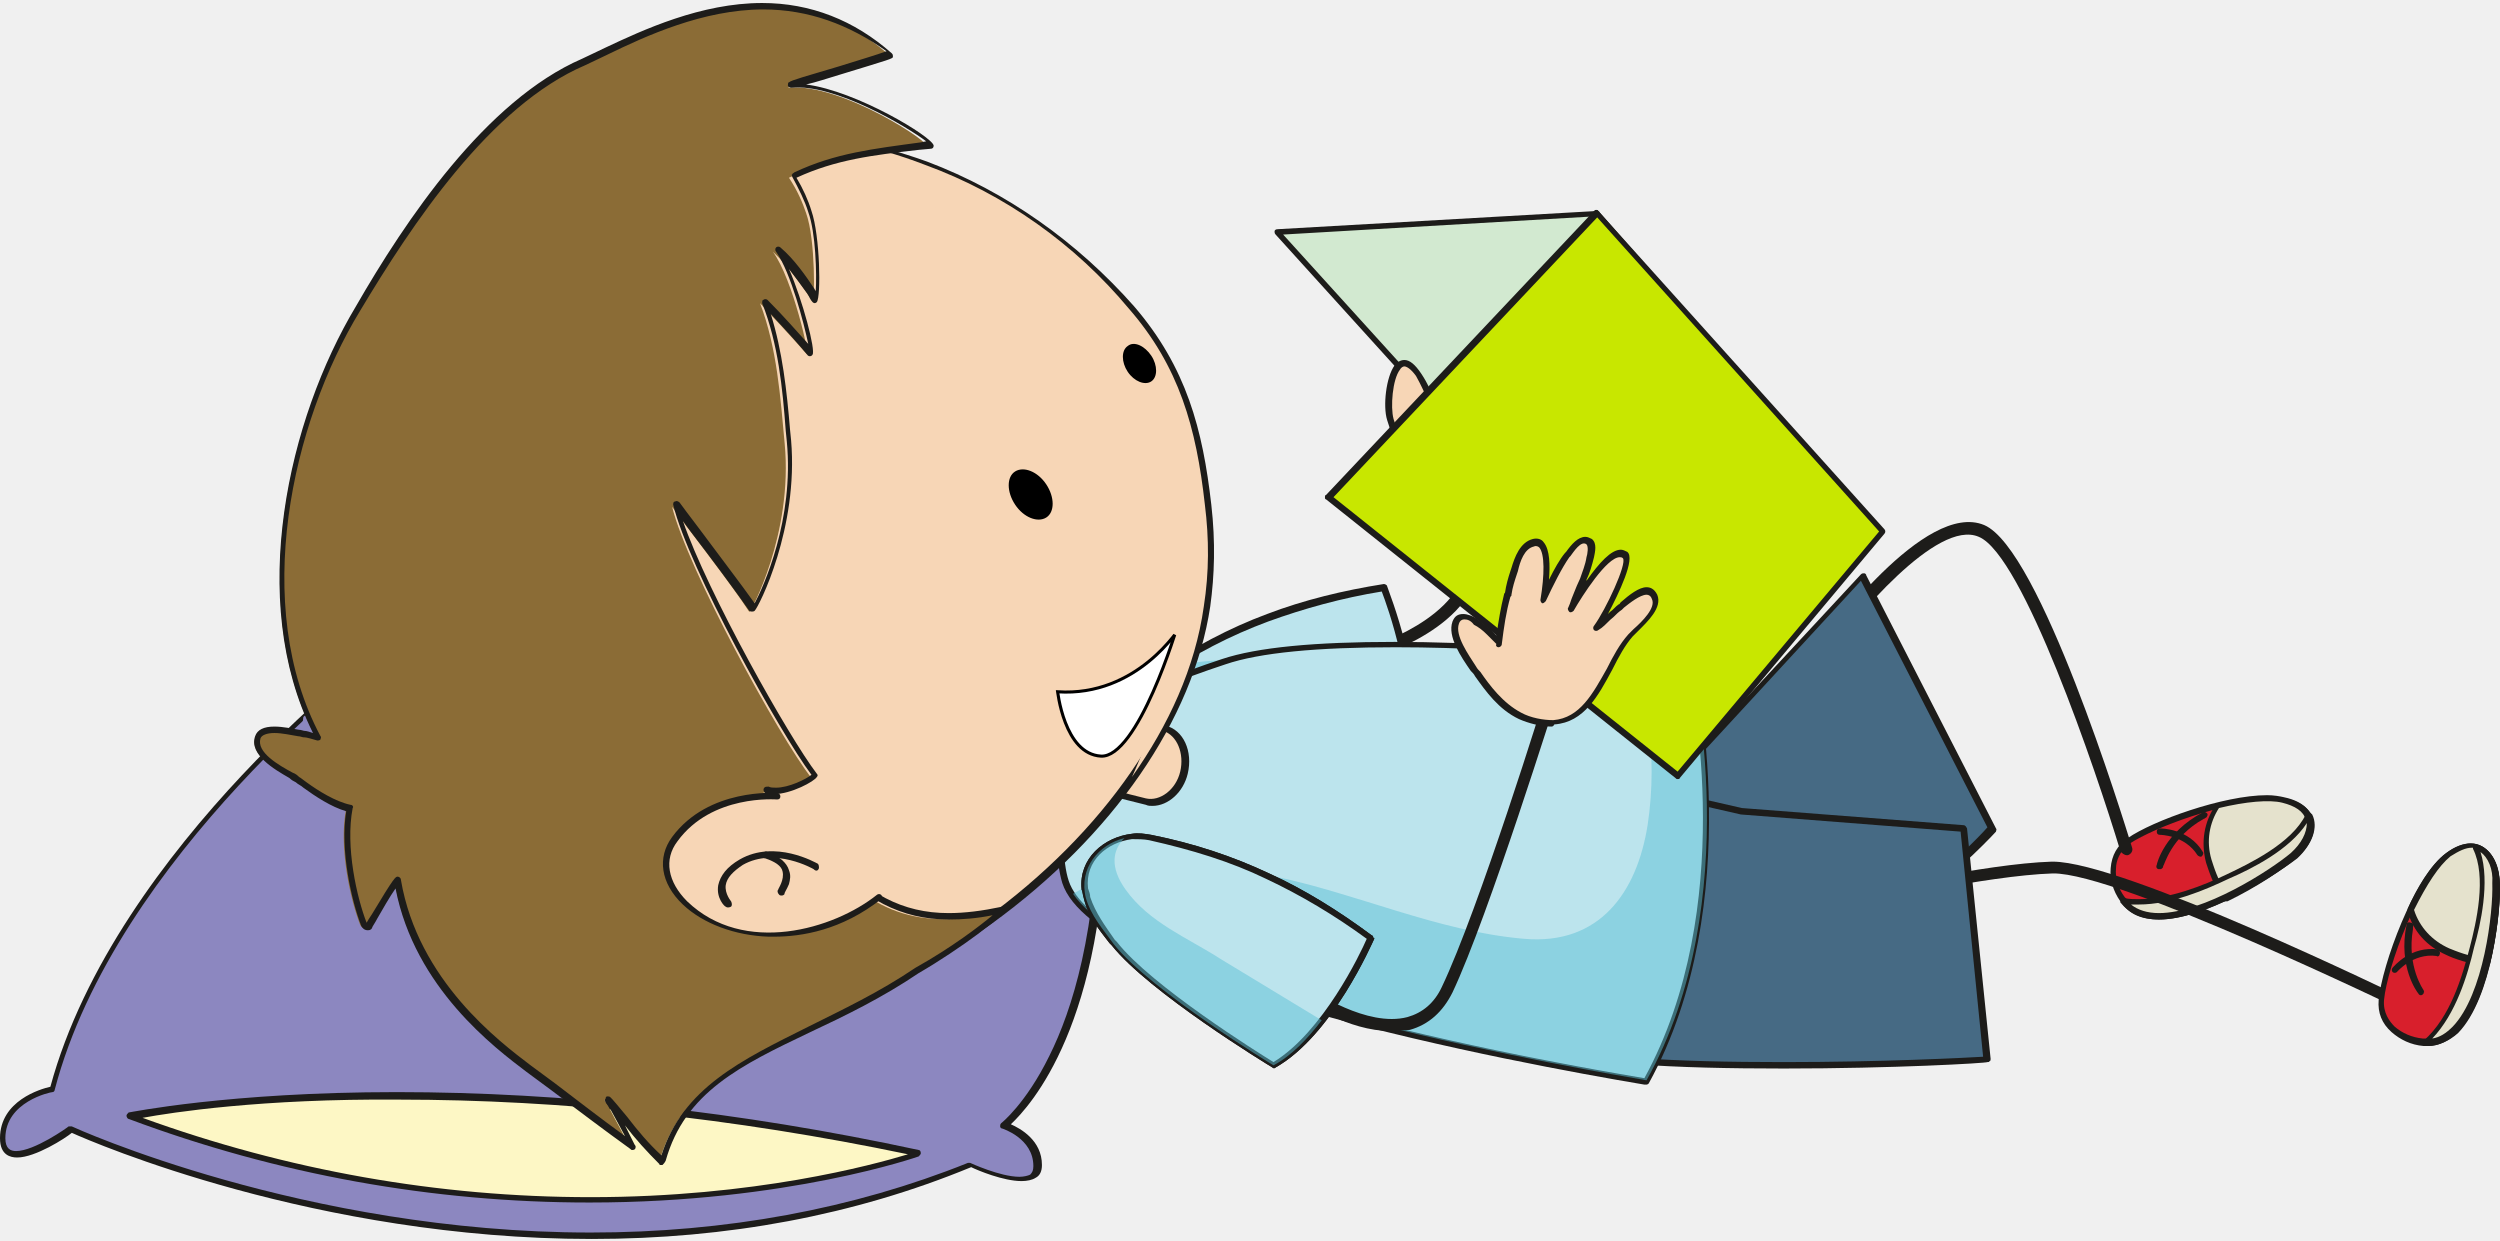
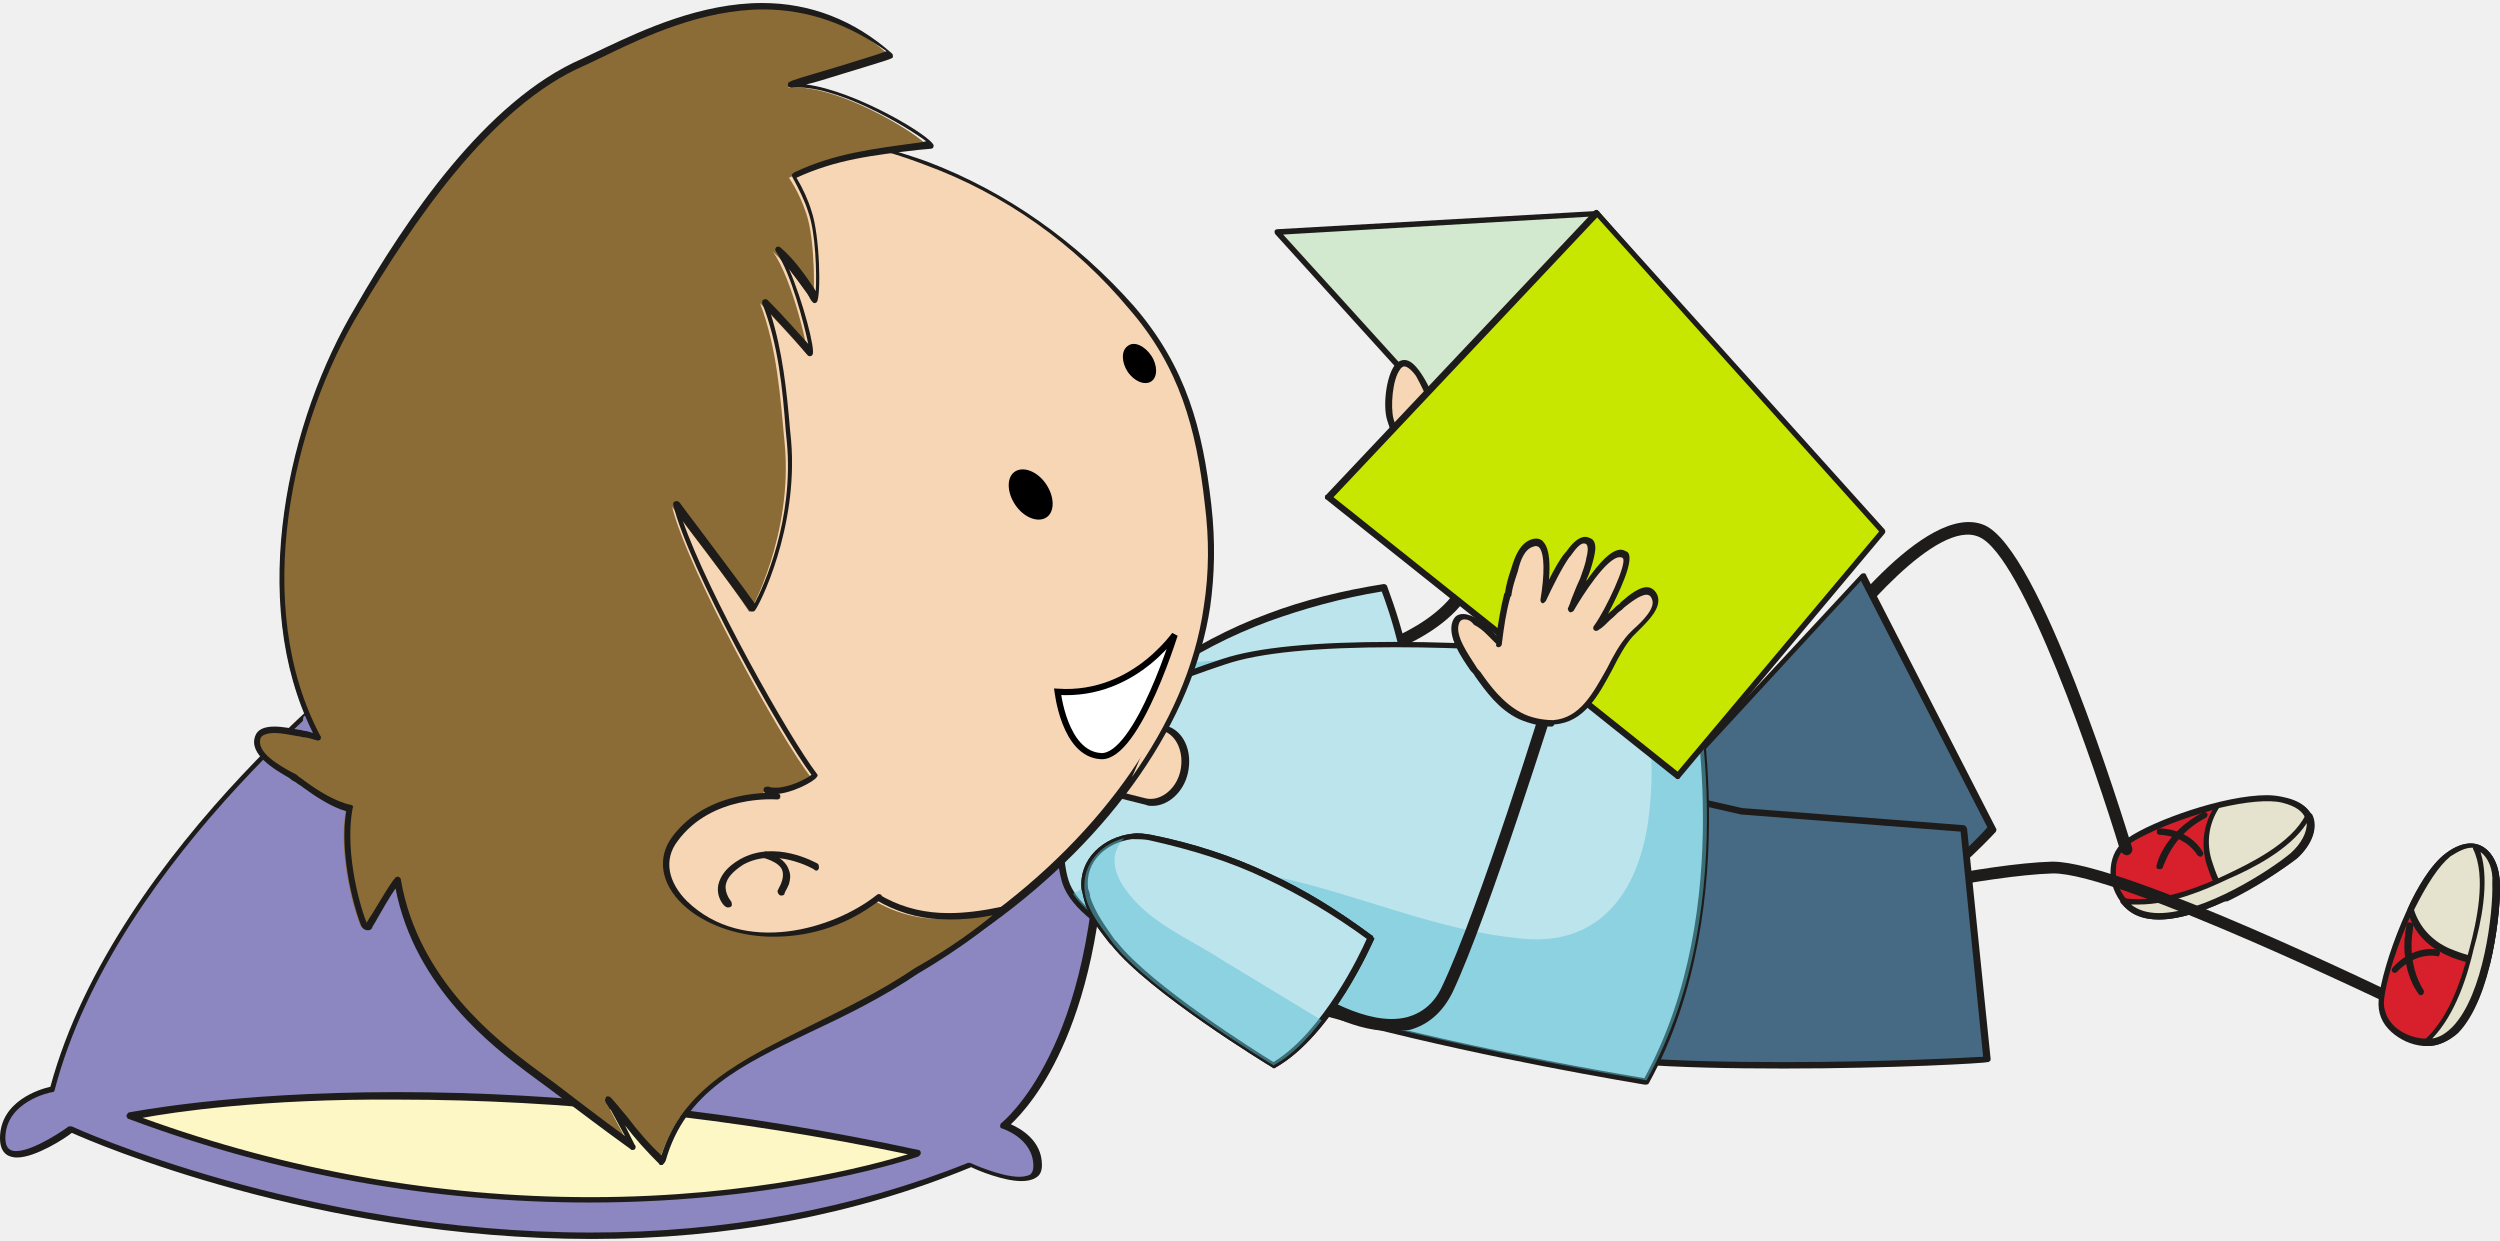
<svg xmlns="http://www.w3.org/2000/svg" width="405" height="201" viewBox="0 0 405 201" fill="none">
  <path d="M344.014 145.838C341.93 142.712 341.582 138.37 344.882 136.113C349.397 132.987 363.637 128.125 369.889 129.514C375.793 130.903 374.925 135.418 371.451 138.37C366.763 142.538 349.223 153.478 344.014 145.838Z" fill="#D81F2C" />
  <path d="M349.745 148.963C346.966 148.963 344.882 147.921 343.493 146.185C343.493 146.185 343.493 146.185 343.493 146.011C342.277 144.275 341.756 142.364 341.93 140.628C342.104 138.544 342.972 136.981 344.709 135.765C348.703 132.987 360.164 128.819 367.284 128.819C368.326 128.819 369.368 128.993 370.062 129.166C373.362 129.861 374.404 131.598 374.577 132.64C375.098 134.55 374.057 136.981 371.799 138.891C367.805 142.364 357.038 148.963 349.745 148.963ZM367.11 129.861C360.164 129.861 349.05 134.029 345.056 136.634C343.319 137.849 342.798 139.586 342.798 140.628C342.625 142.191 343.146 143.927 344.188 145.317L344.361 145.49C345.403 147.053 347.313 147.921 349.745 147.921C357.038 147.921 367.805 140.975 371.104 138.023C373.015 136.286 374.057 134.376 373.536 132.813C373.188 131.424 371.799 130.556 369.715 130.035C369.02 130.035 368.152 129.861 367.11 129.861Z" fill="#1D1C1A" />
  <path d="M369.889 129.687C367.284 128.993 363.29 129.514 359.122 130.556C357.385 132.987 356.864 136.286 357.733 139.586C358.254 141.322 359.122 143.754 360.511 145.49C365.2 143.233 369.541 140.281 371.451 138.544C374.925 135.592 375.793 131.077 369.889 129.687Z" fill="#E5E2CD" />
  <path d="M360.511 146.011C360.337 146.011 360.164 146.011 360.164 145.838C358.601 143.58 357.733 140.801 357.385 139.76C356.517 136.46 357.038 133.161 358.948 130.382C358.948 130.208 359.122 130.208 359.296 130.208C363.984 128.993 367.805 128.646 370.236 129.34C373.535 130.035 374.577 131.771 374.751 132.813C375.272 134.723 374.23 137.155 371.972 139.065C369.889 140.801 365.547 143.754 360.858 146.011C360.685 146.011 360.511 146.011 360.511 146.011ZM359.469 130.903C357.906 133.334 357.385 136.286 358.254 139.239C358.601 140.28 359.296 142.712 360.685 144.622C365.2 142.364 369.194 139.76 371.104 138.023C373.014 136.286 374.056 134.376 373.535 132.813C373.188 131.424 371.799 130.556 369.715 130.035C367.631 129.514 363.811 129.861 359.469 130.903Z" fill="#1D1C1A" />
  <path d="M360.858 142.017C364.852 140.107 371.625 136.807 373.883 132.119C374.925 134.029 373.709 136.634 371.451 138.544C366.936 142.538 349.397 153.305 344.014 145.838C349.571 146.879 355.996 144.275 360.858 142.017Z" fill="#E5E2CD" />
  <path d="M349.744 148.963C346.966 148.963 344.882 148.095 343.666 146.185C343.493 146.011 343.493 145.838 343.666 145.664C343.84 145.49 344.014 145.49 344.187 145.49C344.882 145.664 345.75 145.664 346.445 145.664C351.481 145.664 357.038 143.406 360.685 141.67C364.332 139.933 371.278 136.634 373.535 131.945C373.535 131.771 373.709 131.598 374.056 131.598C374.23 131.598 374.404 131.771 374.577 131.945C375.619 134.029 374.577 136.807 372.146 139.065C367.805 142.364 357.038 148.963 349.744 148.963ZM345.229 146.532C346.271 147.4 347.834 147.921 349.744 147.921C357.038 147.921 367.805 140.975 371.104 138.197C372.841 136.634 373.709 134.897 373.709 133.334C370.93 137.676 364.679 140.801 361.032 142.364C357.385 144.101 351.828 146.532 346.445 146.532C346.098 146.532 345.577 146.532 345.229 146.532Z" fill="#1D1C1A" />
  <path d="M356.691 138.718C356.517 138.891 356.17 138.718 355.996 138.544C353.912 135.244 349.918 135.244 349.918 135.244C349.571 135.244 349.397 135.071 349.397 134.723C349.397 134.376 349.571 134.203 349.918 134.203C350.092 134.203 354.607 134.203 356.864 138.023C357.038 138.197 356.864 138.544 356.691 138.718Z" fill="#1D1C1A" />
  <path d="M350.092 140.802C349.918 140.802 349.918 140.802 349.745 140.802C349.397 140.802 349.224 140.454 349.397 140.107C349.397 139.933 350.613 134.897 356.864 131.598C357.038 131.424 357.385 131.598 357.559 131.771C357.733 131.945 357.559 132.292 357.385 132.466C357.212 132.466 357.212 132.64 357.038 132.64C351.655 135.592 350.613 140.281 350.439 140.281C350.439 140.628 350.266 140.628 350.092 140.802Z" fill="#1D1C1A" />
  <path d="M344.535 138.544C344.188 138.544 343.667 138.197 343.493 137.849C339.499 124.651 327.69 89.92 320.57 86.968C313.798 84.016 300.426 100.166 295.737 106.591C295.39 107.112 294.869 107.112 294.348 106.765C293.827 106.417 293.827 105.897 294.174 105.376C295.911 102.944 311.887 81.064 321.439 85.058C330.469 88.878 343.84 132.292 345.403 137.328C345.577 137.849 345.23 138.37 344.709 138.544H344.535Z" fill="#1D1C1A" />
  <path d="M270.21 127.256L301.642 93.393L322.654 134.376C322.654 134.376 302.163 157.473 279.414 159.035C256.839 160.598 270.21 127.256 270.21 127.256Z" fill="#466A84" />
  <path d="M277.851 159.556C273.336 159.556 270.036 157.994 268.126 155.041C262.222 146.359 269.515 127.951 269.863 127.083C269.863 127.083 269.863 126.909 270.036 126.909L301.468 93.046C301.642 92.872 301.816 92.872 301.989 92.872C302.163 92.872 302.337 93.046 302.337 93.22L323.349 134.203C323.523 134.376 323.349 134.55 323.349 134.724C323.175 134.897 302.337 157.994 279.935 159.556C278.893 159.383 278.372 159.556 277.851 159.556ZM270.731 127.43C270.21 128.819 263.611 146.359 268.994 154.347C271.078 157.299 274.551 158.688 279.414 158.341C300.253 156.778 319.702 136.634 321.96 134.029L301.468 94.088L270.731 127.43Z" fill="#1D1C1A" />
  <path d="M389.859 163.898C389.686 163.898 389.512 163.898 389.338 163.724C388.817 163.551 343.146 141.322 332.552 141.496C321.786 141.843 301.989 146.359 301.815 146.532C301.294 146.706 300.773 146.359 300.6 145.838C300.426 145.317 300.773 144.796 301.294 144.622C302.163 144.448 321.438 139.933 332.379 139.586H332.552C344.014 139.586 388.123 161.119 390.033 161.988C390.554 162.161 390.727 162.856 390.554 163.377C390.554 163.724 390.206 163.898 389.859 163.898Z" fill="#1D1C1A" />
  <path d="M392.811 168.934H392.638C388.991 168.587 385.518 166.155 385.865 162.161C386.386 156.778 391.596 142.538 396.632 138.718C401.494 135.071 404.273 138.544 404.446 143.233C404.794 149.137 402.015 169.629 392.811 168.934Z" fill="#D81F2C" />
  <path d="M393.332 169.455C393.158 169.455 392.985 169.455 392.811 169.455H392.637C390.554 169.281 388.817 168.413 387.428 167.197C385.865 165.808 385.17 164.071 385.344 161.988C385.865 156.431 391.075 142.017 396.284 138.197C397.674 137.155 399.063 136.634 400.278 136.634C402.883 136.634 404.793 139.239 404.967 143.059C405.141 147.227 403.752 161.467 398.195 167.197C396.805 168.587 395.069 169.455 393.332 169.455ZM400.278 137.502C399.236 137.502 398.195 138.023 396.805 138.891C391.943 142.538 386.733 156.604 386.212 161.988C386.039 164.071 387.08 165.461 387.949 166.329C389.164 167.371 390.727 168.066 392.464 168.239H392.637C394.374 168.413 395.937 167.718 397.326 166.155C402.362 160.946 403.925 147.574 403.752 142.885C403.925 140.281 402.71 137.502 400.278 137.502Z" fill="#1D1C1A" />
  <path d="M396.632 138.544C394.548 140.107 392.291 143.58 390.554 147.4C391.422 150.353 393.506 152.784 396.632 154.173C398.369 154.868 400.626 155.736 402.884 155.91C404.099 150.874 404.62 145.664 404.446 143.059C404.273 138.37 401.494 134.897 396.632 138.544Z" fill="#E5E2CD" />
  <path d="M402.883 156.431C400.105 156.257 397.326 155.215 396.284 154.694C393.159 153.305 390.901 150.874 390.033 147.574C390.033 147.4 390.033 147.4 390.033 147.227C391.422 144.101 393.68 140.107 396.284 138.197C397.674 137.155 399.063 136.634 400.278 136.634C402.883 136.634 404.794 139.239 404.967 143.059C405.141 145.664 404.62 150.874 403.404 156.083C403.404 156.257 403.057 156.431 402.883 156.431ZM391.075 147.4C391.943 150.179 394.027 152.436 396.805 153.652C397.674 153.999 400.105 155.041 402.536 155.215C403.752 150.353 404.099 145.49 404.099 142.885C403.925 140.107 402.883 137.328 400.452 137.328C399.41 137.328 398.368 137.849 396.979 138.718C395.069 140.281 393.159 143.233 391.075 147.4Z" fill="#1D1C1A" />
  <path d="M400.452 153.478C401.494 149.311 403.23 141.843 400.973 137.155C403.057 137.676 404.446 140.107 404.446 143.059C404.62 149.137 402.015 169.455 392.811 168.934C397.152 165.113 399.236 158.515 400.452 153.478Z" fill="#E5E2CD" />
  <path d="M393.332 169.455C393.158 169.455 392.985 169.455 392.985 169.455C392.811 169.455 392.638 169.281 392.464 169.108C392.464 168.934 392.464 168.76 392.638 168.587C396.979 164.766 398.889 158.167 400.105 153.478C401.147 149.484 402.883 142.017 400.626 137.502C400.626 137.328 400.626 137.155 400.626 136.981C400.799 136.807 400.973 136.807 401.147 136.807C403.404 137.328 404.967 139.76 404.967 143.233C405.141 147.4 403.752 161.64 398.195 167.371C396.805 168.587 395.069 169.455 393.332 169.455ZM401.841 138.023C403.404 142.885 401.841 149.832 400.799 153.478C399.757 157.994 397.847 164.245 394.027 168.239C395.242 168.066 396.284 167.371 397.326 166.329C402.362 161.119 403.925 147.748 403.752 143.059C403.925 140.802 403.057 138.891 401.841 138.023Z" fill="#1D1C1A" />
  <path d="M395.242 154.52C395.242 154.868 394.895 155.041 394.721 154.868C390.901 154.347 388.296 157.473 388.296 157.473C388.122 157.646 387.775 157.646 387.601 157.473C387.428 157.299 387.428 156.952 387.601 156.778C387.775 156.604 390.554 153.131 395.069 153.826C395.069 153.999 395.416 154.347 395.242 154.52Z" fill="#1D1C1A" />
  <path d="M392.638 160.772C392.638 160.946 392.638 160.946 392.464 161.119C392.29 161.293 391.943 161.293 391.769 160.946C391.596 160.772 388.47 156.604 389.859 149.832C389.859 149.484 390.206 149.311 390.554 149.484C390.901 149.484 391.075 149.832 390.901 150.179C390.901 150.353 390.901 150.526 390.901 150.526C389.859 156.604 392.638 160.425 392.638 160.425C392.638 160.598 392.811 160.772 392.638 160.772Z" fill="#1D1C1A" />
  <path d="M235.479 134.724C235.479 134.724 237.736 170.15 265 171.886C290.875 173.623 321.96 171.712 321.96 171.712L318.139 134.376L282.019 131.424L253.886 124.999L235.479 134.724Z" fill="#466A84" />
  <path d="M288.965 173.102C280.108 173.102 271.946 172.928 265 172.407C237.562 170.67 235.131 135.071 234.958 134.724C234.958 134.55 235.131 134.376 235.305 134.203L253.712 124.478C253.886 124.478 253.886 124.478 254.06 124.478L282.192 130.903L318.139 133.682C318.313 133.682 318.486 133.855 318.66 134.203L322.481 171.539C322.481 171.712 322.48 171.886 322.307 171.886C322.307 172.06 322.133 172.06 321.96 172.06C321.786 172.233 306.678 173.102 288.965 173.102ZM235.999 134.897C236.347 138.37 239.82 169.629 265 171.365C271.946 171.886 280.108 172.06 288.965 172.06C304.768 172.06 318.486 171.365 321.265 171.191L317.618 134.724L282.018 131.945L253.886 125.52L235.999 134.897Z" fill="#1D1C1A" />
  <path d="M222.801 106.417C222.454 106.417 221.933 106.07 221.933 105.723C221.759 105.202 222.107 104.681 222.628 104.507C222.801 104.507 239.993 98.95 237.215 88.01C234.263 76.201 228.706 65.087 228.706 64.913C228.532 64.393 228.706 63.872 229.227 63.524C229.748 63.351 230.269 63.524 230.616 64.045C230.616 64.219 236.347 75.507 239.299 87.489C242.425 100.166 224.191 106.07 223.322 106.244C222.975 106.417 222.975 106.417 222.801 106.417Z" fill="#1D1C1A" />
  <path d="M206.825 37.649L262.048 98.429L300.252 81.758L258.575 34.524L206.825 37.649Z" fill="#D2E9D0" />
  <path d="M262.048 98.95C261.874 98.95 261.701 98.95 261.701 98.777L206.651 37.997C206.478 37.823 206.478 37.649 206.478 37.476C206.478 37.302 206.651 37.128 206.999 37.128L258.748 34.176C258.922 34.176 259.096 34.176 259.096 34.35L300.6 81.585C300.773 81.758 300.773 81.932 300.773 82.106C300.773 82.279 300.6 82.453 300.426 82.453L262.222 99.124C262.048 98.777 262.048 98.95 262.048 98.95ZM207.867 37.997L262.048 97.735L299.384 81.585L258.401 35.045L207.867 37.997Z" fill="#1D1C1A" />
  <path d="M233.395 72.554C233.395 72.554 229.227 81.237 225.233 68.039C224.191 64.566 226.101 54.668 229.748 60.919C232.7 65.608 230.79 64.74 234.263 66.303C237.91 67.866 236 73.423 233.395 72.554Z" fill="#F7D6B6" />
  <path d="M230.095 75.854C228.011 75.854 226.275 73.249 224.712 68.039C224.017 65.782 224.538 61.093 225.927 59.183C226.448 58.488 227.143 58.315 227.49 58.315C228.359 58.315 229.227 59.009 230.269 60.572C231.311 62.135 231.658 63.177 232.005 63.698C232.526 64.74 232.526 64.74 234.437 65.608L234.61 65.782C236.694 66.65 237.041 68.734 236.694 70.297C236.347 72.034 234.958 73.423 233.568 73.249C233.221 73.944 231.832 75.854 230.095 75.854ZM227.49 59.356C227.317 59.356 226.969 59.53 226.796 59.877C225.58 61.44 225.233 65.956 225.754 67.866C227.664 73.944 229.227 74.812 230.095 74.812C231.311 74.812 232.526 72.902 232.874 72.207C233.047 72.034 233.221 71.86 233.395 72.034C234.263 72.381 235.305 71.339 235.652 69.95C235.826 68.734 235.652 67.345 234.089 66.65L233.916 66.476C231.658 65.434 231.658 65.434 230.964 64.045C230.616 63.351 230.269 62.482 229.401 60.919C228.532 59.704 227.838 59.356 227.49 59.356Z" fill="#1D1C1A" />
  <path d="M62.864 104.681C62.864 104.681 18.929 137.155 8.509 176.575C8.509 176.575 0.521 178.138 0.521 184.563C0.521 190.988 11.461 183 11.461 183C11.461 183 85.786 217.384 157.159 188.904C157.159 188.904 168.1 193.94 168.1 188.904C168.1 183.868 162.543 182.479 162.543 182.479C162.543 182.479 178.519 170.497 178.519 130.035C178.693 89.746 62.864 104.681 62.864 104.681Z" fill="#8C87C0" />
  <path d="M95.859 200.713C51.229 200.713 15.108 185.084 11.635 183.521C10.593 184.389 5.731 187.515 2.779 187.515C1.737 187.515 0 187.168 0 184.389C0 178.311 6.599 176.401 8.162 176.054C18.755 136.981 62.169 104.507 62.69 104.16C62.69 104.16 62.864 104.16 62.864 103.986C63.037 103.986 84.05 101.208 108.014 101.208C127.811 101.208 143.961 102.944 155.77 106.591C171.399 111.28 179.214 119.094 179.214 129.861C179.214 165.808 166.884 179.18 163.758 182.132C165.321 182.826 168.794 184.737 168.794 188.731C168.794 189.773 168.447 190.467 167.752 190.815C167.231 191.162 166.363 191.336 165.495 191.336C162.543 191.336 158.375 189.599 157.333 189.078C138.404 196.893 117.739 200.713 95.859 200.713ZM11.461 182.479H11.635C11.982 182.653 49.319 199.671 95.685 199.671C117.566 199.671 138.231 195.851 156.812 188.383C156.986 188.383 157.159 188.383 157.159 188.383C157.159 188.383 162.022 190.641 165.148 190.641C165.842 190.641 166.537 190.467 166.884 190.294C167.231 189.946 167.405 189.599 167.405 188.904C167.405 184.389 162.369 182.826 162.369 182.826C162.195 182.826 162.022 182.653 162.022 182.479C162.022 182.305 162.022 182.132 162.195 181.958C162.195 181.958 166.189 178.832 170.01 171.018C173.657 163.724 177.824 150.7 177.824 130.035C177.824 107.112 139.62 102.423 107.667 102.423C84.918 102.423 64.6 104.855 62.864 105.028C60.432 106.765 18.755 138.718 8.856 176.575C8.856 176.748 8.683 176.922 8.509 176.922C8.162 176.922 0.868 178.485 0.868 184.389C0.868 186.126 1.737 186.473 2.605 186.473C5.557 186.473 10.94 182.653 11.114 182.479C11.288 182.479 11.461 182.479 11.461 182.479Z" fill="#1D1C1A" />
  <path d="M103.499 184.389C118.086 184.563 131.458 178.659 143.267 170.497C155.249 162.335 167.058 152.61 175.219 140.454C176.435 138.718 177.477 136.981 178.519 135.071C178.519 133.508 178.693 131.771 178.693 130.035C178.693 89.573 62.864 104.507 62.864 104.507C62.864 104.507 56.959 108.849 49.145 116.142C44.803 148.79 67.379 183.868 103.499 184.389Z" fill="#8C87C0" />
  <path d="M21.186 180.916C21.186 180.916 71.026 170.323 148.998 186.821C148.824 186.821 92.038 207.138 21.186 180.916Z" fill="#FDF7C5" />
  <path d="M95.511 194.809C70.157 194.809 44.977 190.294 20.839 181.264C20.665 181.264 20.492 180.916 20.492 180.743C20.492 180.569 20.665 180.395 20.839 180.222C21.013 180.222 36.989 176.922 64.253 176.922C91.344 176.922 119.823 180.048 148.824 186.3C148.998 186.3 149.171 186.473 149.171 186.821C149.171 186.994 148.998 187.168 148.824 187.342C148.824 187.342 127.638 194.809 95.511 194.809ZM23.096 181.09C46.54 189.599 71.026 193.94 95.685 193.94C122.255 193.94 141.357 188.731 147.087 186.994C118.781 181.09 90.996 178.138 64.6 178.138C42.372 177.964 27.785 180.222 23.096 181.09Z" fill="#1D1C1A" />
  <path d="M185.466 111.454C185.987 110.759 186.855 110.064 187.55 109.37C193.107 105.549 199.011 102.423 205.263 100.166C211.341 97.908 217.766 96.345 224.018 95.303C224.018 95.303 230.443 110.759 227.838 121.005C227.838 121.005 205.436 126.735 195.712 125.693C192.759 125.346 189.981 125.172 187.202 123.61C182.514 121.005 182.514 115.274 185.466 111.454Z" fill="#BCE4ED" />
  <path d="M198.663 126.214C197.622 126.214 196.58 126.214 195.885 126.041H195.364C192.585 125.693 189.807 125.346 187.202 123.957C185.118 122.741 183.729 121.005 183.208 118.747C182.687 116.142 183.382 113.19 185.118 110.933C185.813 110.064 186.508 109.37 187.376 108.849C193.28 104.855 199.184 101.729 205.262 99.471C211.167 97.214 217.592 95.651 224.191 94.609C224.365 94.609 224.712 94.782 224.712 94.956C224.886 95.651 231.137 110.759 228.532 121.005C228.532 121.178 228.359 121.352 228.185 121.352C228.011 121.352 209.257 126.214 198.663 126.214ZM223.844 95.824C217.418 96.866 211.167 98.603 205.436 100.687C199.358 102.944 193.627 105.897 187.723 109.891C187.028 110.412 186.334 111.106 185.639 111.801C184.076 113.885 183.382 116.49 183.903 118.747C184.25 120.657 185.466 122.22 187.376 123.262C189.807 124.478 192.412 124.825 195.19 125.172H195.711C196.58 125.346 197.448 125.346 198.49 125.346C208.215 125.346 225.059 121.178 227.49 120.657C229.574 111.454 224.712 98.082 223.844 95.824Z" fill="#1D1C1A" />
  <path opacity="0.5" d="M212.035 108.501C204.047 106.591 197.101 106.418 189.807 107.98C189.112 108.501 188.244 108.849 187.549 109.37C186.681 109.891 185.987 110.585 185.466 111.454C182.513 115.274 182.513 121.178 187.376 123.61C189.981 124.999 192.933 125.346 195.885 125.693C205.61 126.735 228.011 121.005 228.011 121.005C228.532 118.747 228.706 116.316 228.532 113.885C223.149 111.627 217.592 109.891 212.035 108.501Z" fill="#5CC0D5" />
  <path d="M175.22 123.436C176.436 121.005 177.825 118.747 179.735 116.837C184.771 111.801 191.717 109.37 198.316 107.286C217.592 100.86 273.857 107.286 274.031 107.98C274.031 107.98 283.061 145.838 266.737 175.186C259.443 173.97 178.346 160.598 172.615 142.885C171.573 139.76 171.4 134.203 172.441 130.903C173.136 128.472 174.004 125.867 175.22 123.436Z" fill="#BCE4ED" />
  <path d="M266.737 175.707H266.39C245.725 172.233 177.478 159.556 172.094 143.059C171.052 139.586 170.879 134.029 171.747 130.729C172.789 127.604 173.657 125.346 174.525 123.262C175.915 120.484 177.304 118.4 179.214 116.49C184.076 111.627 190.675 109.196 197.969 106.765C203.7 104.855 213.077 103.986 225.928 103.986C238.778 103.986 251.803 105.028 258.402 105.549C274.204 106.938 274.378 107.459 274.378 107.807C274.552 108.154 283.234 146.185 267.084 175.533C267.084 175.533 266.911 175.707 266.737 175.707ZM226.101 104.855C213.424 104.855 204.047 105.723 198.49 107.633C191.196 110.064 184.945 112.322 180.082 117.184C178.346 118.921 176.957 121.005 175.741 123.609C174.699 125.693 173.831 127.951 172.962 131.077C172.094 134.029 172.094 139.586 173.136 142.712C177.304 155.389 224.018 167.545 266.39 174.665C281.498 147.053 274.204 111.627 273.51 108.328C271.079 107.633 247.635 104.855 226.101 104.855Z" fill="#1D1C1A" />
  <path opacity="0.5" d="M274.031 107.807C274.031 107.633 270.21 107.112 264.48 106.417C265.522 109.717 266.39 113.016 266.911 116.49C267.779 122.047 267.779 127.951 266.911 133.682C265.174 144.622 259.096 153.131 246.94 152.089C232.7 150.874 219.676 144.622 205.784 141.843C197.795 140.281 188.244 139.065 180.43 141.67C177.999 142.538 175.915 143.58 173.831 144.796C184.945 161.293 259.791 173.796 266.737 175.012C283.061 145.838 274.031 107.807 274.031 107.807Z" fill="#5CC0D5" />
  <path d="M192.065 125.172C192.933 121.873 191.544 118.747 188.765 118.053L172.094 113.885C169.489 113.19 166.711 115.274 165.842 118.574C164.974 121.873 166.363 124.999 168.968 125.693L185.639 129.861C188.418 130.556 191.196 128.472 192.065 125.172Z" fill="#F7D6B6" />
  <path d="M186.681 130.556C186.334 130.556 185.987 130.556 185.639 130.382L168.968 126.214C166.016 125.52 164.453 122.047 165.321 118.4C166.016 115.274 168.447 113.19 171.052 113.19C171.399 113.19 171.747 113.19 172.094 113.364L188.765 117.532C191.717 118.226 193.28 121.699 192.412 125.346C191.717 128.298 189.286 130.556 186.681 130.556ZM171.052 114.058C168.968 114.058 166.884 115.969 166.19 118.574C165.495 121.526 166.711 124.478 168.968 125.172L185.639 129.34C187.897 129.861 190.502 127.951 191.196 124.999C191.891 122.047 190.675 119.094 188.418 118.4L171.747 114.232C171.747 114.232 171.399 114.058 171.052 114.058Z" fill="#1D1C1A" />
  <path d="M149.866 26.709C141.356 23.41 132.326 21.673 122.949 21.673C109.23 21.847 95.511 25.494 84.223 33.308C66.684 45.464 54.528 65.434 52.097 86.621C51.402 92.178 51.402 98.082 52.097 103.813C52.791 108.849 53.834 114.058 55.744 118.747C64.079 140.454 82.834 156.083 105.41 161.467C123.991 165.808 143.788 160.772 159.938 149.137C176.609 136.981 192.064 118.747 195.19 98.082C196.058 92.525 196.058 87.142 195.364 81.585C193.974 69.081 191.196 59.183 183.034 49.805C174.178 39.56 162.716 31.398 149.866 26.709Z" fill="#F7D6B6" />
  <path d="M118.955 163.724C114.266 163.724 109.751 163.203 105.236 162.161C82.313 156.778 63.558 140.628 55.223 119.094C53.486 114.579 52.27 109.37 51.576 103.986C50.881 98.256 50.881 92.178 51.576 86.794C54.181 65.434 66.337 45.29 84.05 33.134C94.816 25.667 108.709 21.499 123.122 21.326H123.817C132.674 21.326 141.53 23.062 150.213 26.188C163.063 31.05 174.525 39.212 183.729 49.632C192.238 59.53 194.843 69.602 196.232 81.758C196.927 87.836 196.753 93.22 196.058 98.256C193.28 116.663 180.256 135.418 160.632 149.658C147.782 158.688 133.195 163.724 118.955 163.724ZM123.643 22.194H122.949C108.709 22.368 95.164 26.362 84.397 33.829C66.858 45.985 55.049 65.782 52.444 86.794C51.75 92.178 51.75 98.082 52.444 103.813C53.139 109.022 54.354 114.232 56.091 118.747C64.253 139.933 82.834 155.91 105.409 161.119C109.751 162.161 114.266 162.682 118.781 162.682C132.674 162.682 147.261 157.82 159.417 148.963C178.866 134.897 191.717 116.316 194.495 98.082C195.19 93.046 195.364 87.662 194.669 81.758C193.453 69.776 190.849 59.877 182.513 50.326C173.483 39.907 162.022 31.919 149.518 27.23C141.183 23.93 132.326 22.194 123.643 22.194Z" fill="#1D1C1A" />
  <path d="M149.866 26.709C141.357 23.41 132.326 21.673 122.949 21.673C109.23 21.847 95.511 25.494 84.224 33.308C77.451 37.997 71.546 43.901 66.51 50.674C91.691 29.314 130.416 22.194 159.938 37.129C184.423 49.458 195.537 74.465 190.849 101.381C189.459 109.37 187.028 117.879 183.381 125.867C189.286 117.532 193.627 108.154 195.016 98.256C195.885 92.699 195.885 87.315 195.19 81.758C193.801 69.255 191.022 59.356 182.86 49.979C174.178 39.56 162.716 31.398 149.866 26.709Z" fill="#F7D6B6" />
  <path d="M127.638 14.206C128.506 13.685 144.482 9.17 144.135 8.996C125.554 -7.501 104.02 5.87 94.469 10.038C79.187 16.637 66.163 35.913 57.654 49.979C46.193 69.255 40.115 98.603 51.229 119.615C50.36 119.442 49.492 119.094 48.797 119.094C47.234 118.921 42.025 117.358 41.33 119.615C40.462 122.741 46.019 125.172 47.755 126.388C49.666 127.604 53.139 130.208 56.091 130.903C54.875 136.981 56.612 145.317 58.349 149.832C58.522 150.179 58.87 150.526 59.217 150.005C59.911 148.963 63.906 142.017 63.906 142.712C66.858 160.077 81.098 170.15 85.786 173.623C91.17 177.79 96.553 181.785 101.936 185.779C101.068 183.695 99.853 181.785 98.811 179.701C97.769 177.79 97.074 177.096 99.853 180.395C102.11 183 104.194 185.779 106.625 188.21C106.625 188.21 106.625 188.21 106.799 188.21C111.661 171.191 129.895 169.629 147.955 157.473C156.291 152.784 162.022 147.574 161.848 147.748C151.429 150.179 142.398 149.484 133.716 138.891C130.59 136.286 126.248 131.598 123.644 128.298C126.248 129.514 131.805 126.388 131.458 126.041C126.248 119.442 111.314 92.004 108.883 82.106C109.925 83.668 118.607 94.782 121.386 99.124C121.56 99.298 128.506 86.447 127.117 71.86C126.422 64.393 125.901 56.404 123.123 49.111C125.727 51.889 128.332 54.668 130.763 57.446C131.284 58.141 128.506 45.29 125.206 40.775C127.811 43.206 130.069 46.506 131.632 48.764C131.979 49.285 132.153 38.865 130.59 34.524C130.069 32.961 129.201 30.877 127.811 28.793C134.931 25.494 141.53 24.799 150.039 23.757C151.602 23.583 136.32 13.338 127.638 14.206Z" fill="#8B6C36" />
  <path d="M107.32 188.731C107.146 188.731 107.146 188.731 106.973 188.731C106.973 188.731 106.799 188.731 106.799 188.557C104.715 186.473 102.978 184.563 101.242 182.305C101.763 183.347 102.284 184.389 102.805 185.431C102.805 185.431 102.978 185.605 102.978 185.779C102.978 186.126 102.805 186.3 102.457 186.3C102.284 186.3 102.284 186.3 102.11 186.126C97.769 183 93.427 179.701 89.26 176.575L85.265 173.623C80.229 169.802 67.205 160.077 64.079 143.927C63.211 145.143 61.822 147.574 61.127 148.79C60.78 149.484 60.259 150.179 60.259 150.353C60.085 150.7 59.738 150.7 59.564 150.7C59.043 150.7 58.696 150.353 58.522 150.005C56.959 146.011 55.049 137.676 56.091 131.424C53.66 130.729 51.055 128.993 49.145 127.604C48.797 127.256 48.277 127.083 47.929 126.735C47.582 126.562 47.235 126.388 46.887 126.041C44.456 124.651 40.288 122.22 41.33 119.268C41.678 118.226 42.72 117.705 44.456 117.705C45.845 117.705 47.408 118.052 48.45 118.226C48.797 118.226 49.145 118.4 49.319 118.4C49.666 118.4 50.187 118.573 50.708 118.747C39.941 97.214 46.714 67.866 57.654 49.632C65.642 35.739 78.666 16.29 94.296 9.517C95.338 8.996 96.553 8.475 97.942 7.78C104.194 4.828 113.571 0.487 123.47 0.487C131.284 0.487 138.404 3.265 144.482 8.649C144.656 8.822 144.656 8.996 144.656 9.17C144.656 9.517 144.482 9.517 135.973 12.122C134.237 12.643 132.153 13.338 130.59 13.685C138.752 14.727 151.081 22.194 151.255 23.583C151.255 23.93 151.081 24.104 150.734 24.104L148.824 24.278C141.357 25.146 135.452 25.841 129.027 28.793C130.069 30.529 130.937 32.44 131.458 34.176C132.847 38.17 133.021 48.069 132.326 48.937C132.153 49.111 131.979 49.111 131.979 49.111C131.805 49.111 131.632 48.937 131.632 48.937C131.284 48.59 131.111 48.069 130.764 47.548C129.895 46.332 128.853 44.943 127.811 43.554C130.069 48.763 132.153 56.752 131.632 57.446C131.458 57.794 130.937 57.794 130.764 57.446C129.027 55.362 127.117 53.279 124.859 50.847C126.769 56.925 127.464 63.351 127.985 69.602L128.159 71.339C129.374 85.579 122.949 98.256 122.254 98.95C122.081 99.124 121.56 99.124 121.386 98.95C119.476 96.172 114.961 90.094 112.009 86.273C111.488 85.579 110.967 84.884 110.619 84.363C114.613 95.998 127.811 119.442 132.326 125.346C132.5 125.52 132.5 125.693 132.326 125.867C131.979 126.562 128.159 128.646 125.38 128.646C127.985 131.771 131.805 135.765 134.584 138.023C140.315 144.796 146.219 147.921 153.686 147.921C156.291 147.921 159.07 147.574 162.369 146.879C162.543 146.879 162.89 147.053 162.89 147.227C163.064 148.095 155.423 153.826 148.824 157.646C142.919 161.64 136.841 164.592 131.284 167.197C119.997 172.581 110.967 176.922 107.841 188.036C107.667 188.383 107.494 188.557 107.32 188.731ZM98.463 177.617C98.811 177.617 98.811 177.617 99.853 178.832L101.589 180.916C103.326 183.174 105.062 185.258 107.146 187.168C110.619 176.227 120.17 171.712 130.937 166.329C136.494 163.551 142.399 160.772 148.303 156.778C154.207 153.478 158.722 150.005 160.806 148.269C158.201 148.79 155.944 148.963 153.686 148.963C146.045 148.963 139.794 145.664 133.889 138.891C130.764 136.286 126.248 131.598 123.817 128.298C123.644 128.125 123.644 127.777 123.817 127.604C123.991 127.43 124.165 127.43 124.512 127.43C124.859 127.604 125.206 127.604 125.727 127.604C127.811 127.604 130.59 126.214 131.458 125.52C126.248 118.573 111.488 91.83 109.056 81.758C109.056 81.585 109.056 81.237 109.404 81.237C109.577 81.064 109.925 81.237 110.098 81.411C110.446 81.932 111.661 83.495 113.224 85.579C116.176 89.573 120.17 94.782 122.254 97.735C123.644 95.13 128.68 84.189 127.464 71.513L127.29 69.776C126.769 62.83 126.075 55.71 123.47 49.111C123.47 48.937 123.47 48.59 123.644 48.59C123.817 48.416 124.165 48.416 124.338 48.59C126.943 51.195 129.027 53.626 130.937 55.71C130.243 52.41 128.159 44.248 125.727 40.775C125.554 40.602 125.554 40.254 125.727 40.081C125.901 39.907 126.248 39.907 126.422 40.081C128.68 41.991 130.59 44.769 131.979 46.853C131.979 47.027 132.153 47.027 132.153 47.2C132.326 44.422 132.153 37.649 130.937 34.35C130.416 32.613 129.374 30.529 128.332 28.619C128.332 28.446 128.159 28.272 128.332 28.272C128.332 28.098 128.506 28.098 128.68 27.925C135.279 24.799 141.53 24.104 149.171 23.062L150.039 22.889C147.087 20.631 135.279 13.511 128.159 14.206C127.985 14.206 127.638 14.032 127.638 13.858C127.638 13.685 127.638 13.338 127.811 13.338C128.159 12.99 130.764 12.296 135.973 10.733C138.752 9.864 142.225 8.822 143.614 8.301C137.536 3.96 130.937 1.529 123.644 1.529C113.919 1.529 104.541 5.87 98.463 8.822C97.074 9.517 95.859 10.038 94.817 10.559C79.361 17.158 66.684 36.434 58.349 50.326C47.235 68.56 40.636 98.082 51.923 119.268C52.097 119.442 51.923 119.615 51.923 119.789C51.75 119.963 51.576 119.963 51.402 119.963C50.708 119.789 49.84 119.442 49.145 119.442C48.971 119.442 48.624 119.268 48.277 119.268C47.235 119.094 45.672 118.747 44.456 118.747C43.24 118.747 42.372 119.094 42.199 119.615C41.504 121.873 45.151 123.957 47.408 125.172C47.929 125.346 48.277 125.693 48.45 125.867C48.797 126.041 49.145 126.388 49.666 126.735C51.576 128.125 54.355 129.861 56.786 130.382C57.133 130.382 57.307 130.729 57.133 130.903C55.917 137.155 57.828 145.49 59.391 149.484C59.564 149.137 59.912 148.616 60.259 148.095C63.906 142.017 64.079 142.017 64.427 142.017C64.6 142.017 64.948 142.191 64.948 142.538C67.726 158.862 80.924 168.76 85.96 172.581L89.954 175.533C93.601 178.311 97.421 181.264 101.242 184.042C100.895 183.347 100.374 182.479 100.026 181.784C99.679 181.09 99.332 180.569 98.984 179.874C98.811 179.353 98.463 179.006 98.29 178.832C97.942 178.311 97.942 178.138 98.116 177.964C98.116 177.617 98.29 177.617 98.463 177.617Z" fill="#1D1C1A" />
  <path d="M142.399 145.143C124.686 159.556 101.937 145.838 109.404 135.765C115.308 127.777 125.901 128.819 125.901 128.819C125.901 128.819 138.578 130.556 142.92 137.849C142.92 137.849 144.656 140.628 143.614 142.885C142.399 145.143 142.399 145.143 142.399 145.143Z" fill="#F7D6B6" />
  <path d="M125.38 151.742C125.033 151.742 124.859 151.742 124.512 151.742C119.129 151.568 113.919 149.658 110.619 146.532C106.973 143.059 106.452 138.891 108.883 135.592C114.787 127.604 125.727 128.472 125.901 128.472C126.248 128.472 126.422 128.819 126.422 128.993C126.422 129.34 126.248 129.514 125.901 129.514C125.727 129.514 115.308 128.646 109.751 136.286C107.494 139.239 108.188 142.885 111.314 146.011C120.518 154.868 135.105 150.526 142.051 144.969C142.225 144.796 142.572 144.796 142.746 144.969C142.919 145.143 142.919 145.49 142.746 145.664C136.321 150.7 129.895 151.742 125.38 151.742Z" fill="#1D1C1A" />
  <path d="M132.674 140.628C132.674 140.454 132.674 140.107 132.5 139.933C132.153 139.76 125.554 135.939 119.823 139.239C117.739 140.454 116.697 141.843 116.35 143.406C116.003 145.49 117.392 146.879 117.566 146.879C117.739 147.053 118.087 147.053 118.434 146.879C118.607 146.706 118.607 146.358 118.434 146.011C118.434 146.011 117.392 144.796 117.566 143.406C117.739 142.191 118.781 141.149 120.344 140.107C125.554 137.155 131.805 140.801 131.805 140.801C132.153 141.149 132.5 141.149 132.674 140.628Z" fill="#1D1C1A" />
  <path d="M127.811 143.233C127.985 142.538 128.158 141.843 127.811 140.975C127.464 139.76 126.248 138.718 124.338 138.023C123.991 137.849 123.643 138.023 123.643 138.37C123.47 138.718 123.643 139.065 123.991 139.065C125.554 139.586 126.595 140.281 126.769 141.149C127.116 142.538 126.075 143.927 126.075 144.101C125.901 144.275 125.901 144.622 126.248 144.969C126.422 145.143 126.943 145.143 127.116 144.796C126.943 144.796 127.464 144.101 127.811 143.233Z" fill="#1D1C1A" />
  <path d="M225.233 167.024C218.46 167.024 211.514 162.335 211.34 161.988C210.819 161.64 210.819 161.119 211.167 160.598C211.514 160.077 212.035 160.077 212.556 160.425C212.73 160.425 221.412 166.503 228.011 164.766C230.443 164.072 232.353 162.509 233.568 159.904C239.473 147.574 250.413 112.495 250.413 112.148C250.587 111.627 251.108 111.28 251.629 111.454C252.15 111.627 252.497 112.148 252.323 112.669C252.15 113.016 241.209 148.269 235.305 160.772C233.742 163.898 231.484 165.982 228.359 166.85C227.317 166.85 226.275 167.024 225.233 167.024Z" fill="#1D1C1A" />
  <path d="M215.334 80.543L271.773 125.693L304.941 86.1L258.575 34.524L215.334 80.543Z" fill="#C8E700" />
  <path d="M271.773 126.214C271.599 126.214 271.599 126.214 271.425 126.041L214.813 80.89C214.64 80.89 214.64 80.716 214.64 80.543C214.64 80.369 214.64 80.195 214.813 80.195L258.227 34.176C258.401 34.003 258.401 34.003 258.575 34.003C258.748 34.003 258.922 34.003 258.922 34.176L305.288 85.752C305.462 85.926 305.462 86.273 305.288 86.447L272.12 126.041C272.12 126.214 271.946 126.214 271.773 126.214ZM216.029 80.543L271.773 124.999L304.42 86.1L258.748 35.218L216.029 80.543Z" fill="#1D1C1A" />
  <path d="M254.755 98.603C255.102 97.908 255.449 97.04 255.623 96.345C255.97 95.477 256.317 94.609 256.665 93.74C257.012 92.525 257.533 91.483 257.707 90.267C257.88 89.573 258.228 88.183 257.533 87.662C256.144 86.447 254.581 89.052 253.886 89.92C252.497 91.657 251.108 94.782 250.066 97.214C250.76 92.872 251.108 87.315 248.503 87.836C246.419 88.357 245.898 91.136 245.203 92.699C244.856 93.74 244.509 94.956 244.335 95.998C244.335 96.172 244.335 96.172 244.335 96.345C243.641 98.95 243.293 101.381 242.946 103.986C242.946 103.639 241.383 102.25 241.036 101.902C240.341 101.381 239.646 100.687 238.952 100.339C237.91 99.819 236.347 99.124 235.826 100.687C234.784 103.118 238.083 107.112 239.299 109.022C241.036 111.627 243.293 114.406 246.072 115.795C247.635 116.663 249.718 117.184 251.455 117.011C258.401 116.49 259.964 107.286 263.958 102.944C265.174 101.729 268.821 98.776 267.952 96.693C266.737 94.088 263.264 97.561 262.222 98.429C261.18 99.297 260.138 100.339 258.922 101.208C258.749 101.381 258.575 101.381 258.401 101.555C259.791 99.471 264.306 90.788 263.09 89.92C261.18 88.183 256.838 94.956 254.755 98.603Z" fill="#F7D6B6" />
  <path d="M251.281 117.705C249.719 117.705 247.635 117.184 246.072 116.49C242.772 114.927 240.688 111.974 238.952 109.543C238.778 109.196 238.604 109.022 238.257 108.675C236.694 106.417 234.437 103.118 235.305 100.687C235.652 99.819 236.173 99.471 237.042 99.471C237.736 99.471 238.604 99.819 239.125 100.166C239.82 100.687 240.515 101.208 241.383 101.902L241.557 102.076C241.904 102.423 242.251 102.771 242.425 102.944C242.772 100.513 243.12 98.429 243.641 96.345C243.641 96.345 243.641 96.172 243.814 95.998C243.988 94.782 244.335 93.567 244.682 92.525L244.856 92.004C245.377 90.267 246.245 87.836 248.329 87.315C249.024 87.142 249.719 87.315 250.066 87.836C251.108 89.052 251.108 91.657 250.934 93.914C251.802 92.178 252.671 90.615 253.539 89.573L253.713 89.399C254.581 88.183 255.623 86.968 256.838 86.968C257.186 86.968 257.533 87.142 257.88 87.315C258.749 88.01 258.401 89.399 258.228 90.267C257.88 91.657 257.533 92.872 257.012 93.914V94.088C259.096 91.136 261.006 89.052 262.569 89.052C262.916 89.052 263.264 89.225 263.611 89.399C265 90.441 262.222 96.172 260.485 99.471C260.659 99.297 260.659 99.297 260.833 99.124C261.354 98.777 261.701 98.256 262.222 97.908C262.395 97.908 262.395 97.735 262.569 97.561C263.958 96.345 265.521 95.13 266.737 95.13C267.258 95.13 267.952 95.303 268.473 96.345C269.342 98.429 266.911 100.687 265.348 102.25C265 102.597 264.653 102.944 264.479 103.118C263.264 104.507 262.222 106.417 261.18 108.501C258.922 112.669 256.665 117.011 251.802 117.358C251.629 117.705 251.455 117.705 251.281 117.705ZM237.215 100.339C236.868 100.339 236.521 100.513 236.347 101.034C235.652 102.944 237.91 106.07 239.125 107.98C239.299 108.328 239.646 108.675 239.82 108.849C241.383 111.106 243.467 113.885 246.419 115.448C247.982 116.316 250.066 116.663 251.629 116.663C255.97 116.316 258.054 112.322 260.312 108.328C261.354 106.244 262.395 104.334 263.785 102.771C263.958 102.597 264.306 102.25 264.653 101.902C266.042 100.687 268.3 98.429 267.605 97.04C267.431 96.519 267.084 96.345 266.737 96.345C265.695 96.345 263.958 97.735 263.09 98.429C262.916 98.603 262.743 98.777 262.743 98.777C262.222 99.124 261.874 99.471 261.354 99.992C260.659 100.513 260.138 101.208 259.443 101.729L258.922 102.076C258.749 102.25 258.401 102.25 258.228 102.076C258.054 101.902 258.054 101.555 258.228 101.381C260.138 98.777 263.611 91.309 262.916 90.441C262.743 90.267 262.569 90.267 262.395 90.267C260.312 90.267 256.317 96.519 254.928 98.95C254.755 99.124 254.407 99.297 254.234 99.124C254.06 98.95 253.886 98.603 254.06 98.429C254.234 98.082 254.407 97.561 254.581 97.04C254.755 96.693 254.755 96.519 254.928 96.172C255.276 95.303 255.623 94.435 255.97 93.74C256.317 92.699 256.838 91.483 257.012 90.267C257.186 89.746 257.359 88.531 257.012 88.183C256.144 87.489 254.928 89.399 254.407 90.094L254.234 90.267C253.018 92.004 251.629 94.782 250.413 97.387C250.239 97.561 250.066 97.735 249.892 97.735C249.719 97.735 249.545 97.387 249.545 97.214C250.239 93.046 250.239 89.746 249.371 88.704C249.198 88.531 248.85 88.357 248.503 88.531C246.94 88.878 246.245 90.962 245.898 92.525L245.724 93.046C245.377 94.088 245.03 95.13 244.856 96.345C244.856 96.519 244.856 96.519 244.682 96.693C243.988 99.124 243.641 101.555 243.293 104.334C243.293 104.681 242.946 104.855 242.772 104.855C242.425 104.855 242.251 104.507 242.425 104.334C242.425 104.334 242.078 103.986 241.036 102.944L240.862 102.771C240.167 102.076 239.473 101.555 238.778 101.208C238.257 100.513 237.736 100.339 237.215 100.339Z" fill="#1D1C1A" />
-   <path d="M190.304 102.835C190.137 103.35 189.929 103.977 189.684 104.686C188.986 106.712 187.99 109.407 186.8 112.09C185.608 114.776 184.228 117.437 182.763 119.401C182.031 120.383 181.284 121.181 180.538 121.721C179.793 122.26 179.064 122.531 178.359 122.492C175.395 122.327 173.625 119.73 172.587 117.051C172.073 115.723 171.751 114.403 171.558 113.413C171.461 112.919 171.396 112.509 171.356 112.222C171.349 112.167 171.342 112.117 171.336 112.072C177.782 112.496 182.734 109.895 186.079 107.176C187.778 105.795 189.065 104.382 189.928 103.313C190.064 103.145 190.189 102.985 190.304 102.835Z" fill="white" stroke="black" stroke-width="0.5" />
+   <path d="M190.304 102.835C190.137 103.35 189.929 103.977 189.684 104.686C188.986 106.712 187.99 109.407 186.8 112.09C185.608 114.776 184.228 117.437 182.763 119.401C182.031 120.383 181.284 121.181 180.538 121.721C179.793 122.26 179.064 122.531 178.359 122.492C175.395 122.327 173.625 119.73 172.587 117.051C172.073 115.723 171.751 114.403 171.558 113.413C171.461 112.919 171.396 112.509 171.356 112.222C171.349 112.167 171.342 112.117 171.336 112.072C177.782 112.496 182.734 109.895 186.079 107.176C187.778 105.795 189.065 104.382 189.928 103.313C190.064 103.145 190.189 102.985 190.304 102.835Z" fill="white" stroke="black" strokeWidth="0.5" />
  <path d="M169.489 78.459C170.878 80.543 170.878 82.974 169.489 83.842C168.1 84.71 165.842 83.842 164.453 81.758C163.064 79.674 163.064 77.243 164.453 76.375C165.842 75.507 168.1 76.375 169.489 78.459Z" fill="black" />
  <path d="M186.507 57.62C187.549 59.183 187.549 61.093 186.507 61.788C185.465 62.482 183.729 61.788 182.687 60.225C181.645 58.662 181.645 56.752 182.687 56.057C183.729 55.189 185.465 56.057 186.507 57.62Z" fill="black" />
  <path d="M183.555 135.418C184.597 135.244 185.465 135.418 186.507 135.592C193.106 136.981 199.358 138.891 205.61 141.843C211.514 144.622 217.071 148.095 222.281 151.916C222.281 151.916 215.682 167.371 206.651 172.581C206.651 172.581 186.855 160.598 180.777 152.957C179.04 150.526 177.13 148.442 176.262 145.49C174.699 140.107 178.693 135.939 183.555 135.418Z" fill="#8CBD3F" />
  <path d="M222.628 152.089C222.28 152.784 215.855 167.718 206.651 172.928C206.478 173.102 206.304 173.102 206.13 172.928C205.262 172.407 186.16 160.772 180.082 153.131L179.735 152.784C177.998 150.526 176.261 148.442 175.567 145.49C175.393 144.969 175.393 144.448 175.219 144.101C174.699 139.065 178.866 135.592 183.381 135.071C184.423 134.897 185.465 135.071 186.507 135.245C193.453 136.634 199.705 138.718 205.609 141.496C211.34 144.101 216.897 147.574 222.28 151.568C222.454 151.568 222.454 151.742 222.454 151.916C222.628 151.916 222.628 151.916 222.628 152.089ZM176.609 145.317C177.477 147.921 179.04 150.005 180.603 152.263L180.95 152.61C186.507 159.73 204.046 170.67 206.304 172.06C214.292 167.197 220.37 154.52 221.412 152.089C216.202 148.269 210.645 144.969 205.088 142.364C199.358 139.586 193.106 137.676 186.16 136.113C185.292 135.939 184.25 135.939 183.381 135.939C179.387 136.46 175.74 139.412 176.261 143.927C176.435 144.448 176.609 144.796 176.609 145.317Z" fill="#1D1C1A" />
  <path d="M183.555 135.418C184.597 135.244 185.465 135.418 186.507 135.592C193.106 136.981 199.358 138.891 205.61 141.843C211.514 144.622 217.071 148.095 222.281 151.916C222.281 151.916 215.682 167.371 206.651 172.581C206.651 172.581 186.855 160.598 180.777 152.957C179.04 150.526 177.13 148.442 176.262 145.49C174.699 140.107 178.693 135.939 183.555 135.418Z" fill="#BCE4ED" />
  <path d="M222.628 152.089C222.28 152.784 215.855 167.718 206.651 172.928C206.478 173.102 206.304 173.102 206.13 172.928C205.262 172.407 186.16 160.772 180.082 153.131L179.735 152.784C177.998 150.526 176.261 148.442 175.567 145.49C175.393 144.969 175.393 144.448 175.219 144.101C174.699 139.065 178.866 135.592 183.381 135.071C184.423 134.897 185.465 135.071 186.507 135.245C193.453 136.634 199.705 138.718 205.609 141.496C211.34 144.101 216.897 147.574 222.28 151.568C222.454 151.568 222.454 151.742 222.454 151.916C222.628 151.916 222.628 151.916 222.628 152.089ZM176.609 145.317C177.477 147.921 179.04 150.005 180.603 152.263L180.95 152.61C186.507 159.73 204.046 170.67 206.304 172.06C214.292 167.197 220.37 154.52 221.412 152.089C216.202 148.269 210.645 144.969 205.088 142.364C199.358 139.586 193.106 137.676 186.16 136.113C185.292 135.939 184.25 135.939 183.381 135.939C179.387 136.46 175.74 139.412 176.261 143.927C176.435 144.448 176.609 144.796 176.609 145.317Z" fill="#1D1C1A" />
  <path opacity="0.5" d="M182.165 135.765C180.255 137.676 179.734 140.454 182.339 144.101C186.16 149.484 192.411 151.916 197.795 155.389C203.178 158.688 208.735 161.988 214.118 165.287C211.861 168.239 209.256 171.018 206.304 172.581C206.304 172.581 186.507 160.598 180.429 152.957C178.692 150.526 176.782 148.442 175.914 145.49C174.698 140.628 177.998 136.807 182.165 135.765Z" fill="#5CC0D5" />
</svg>
